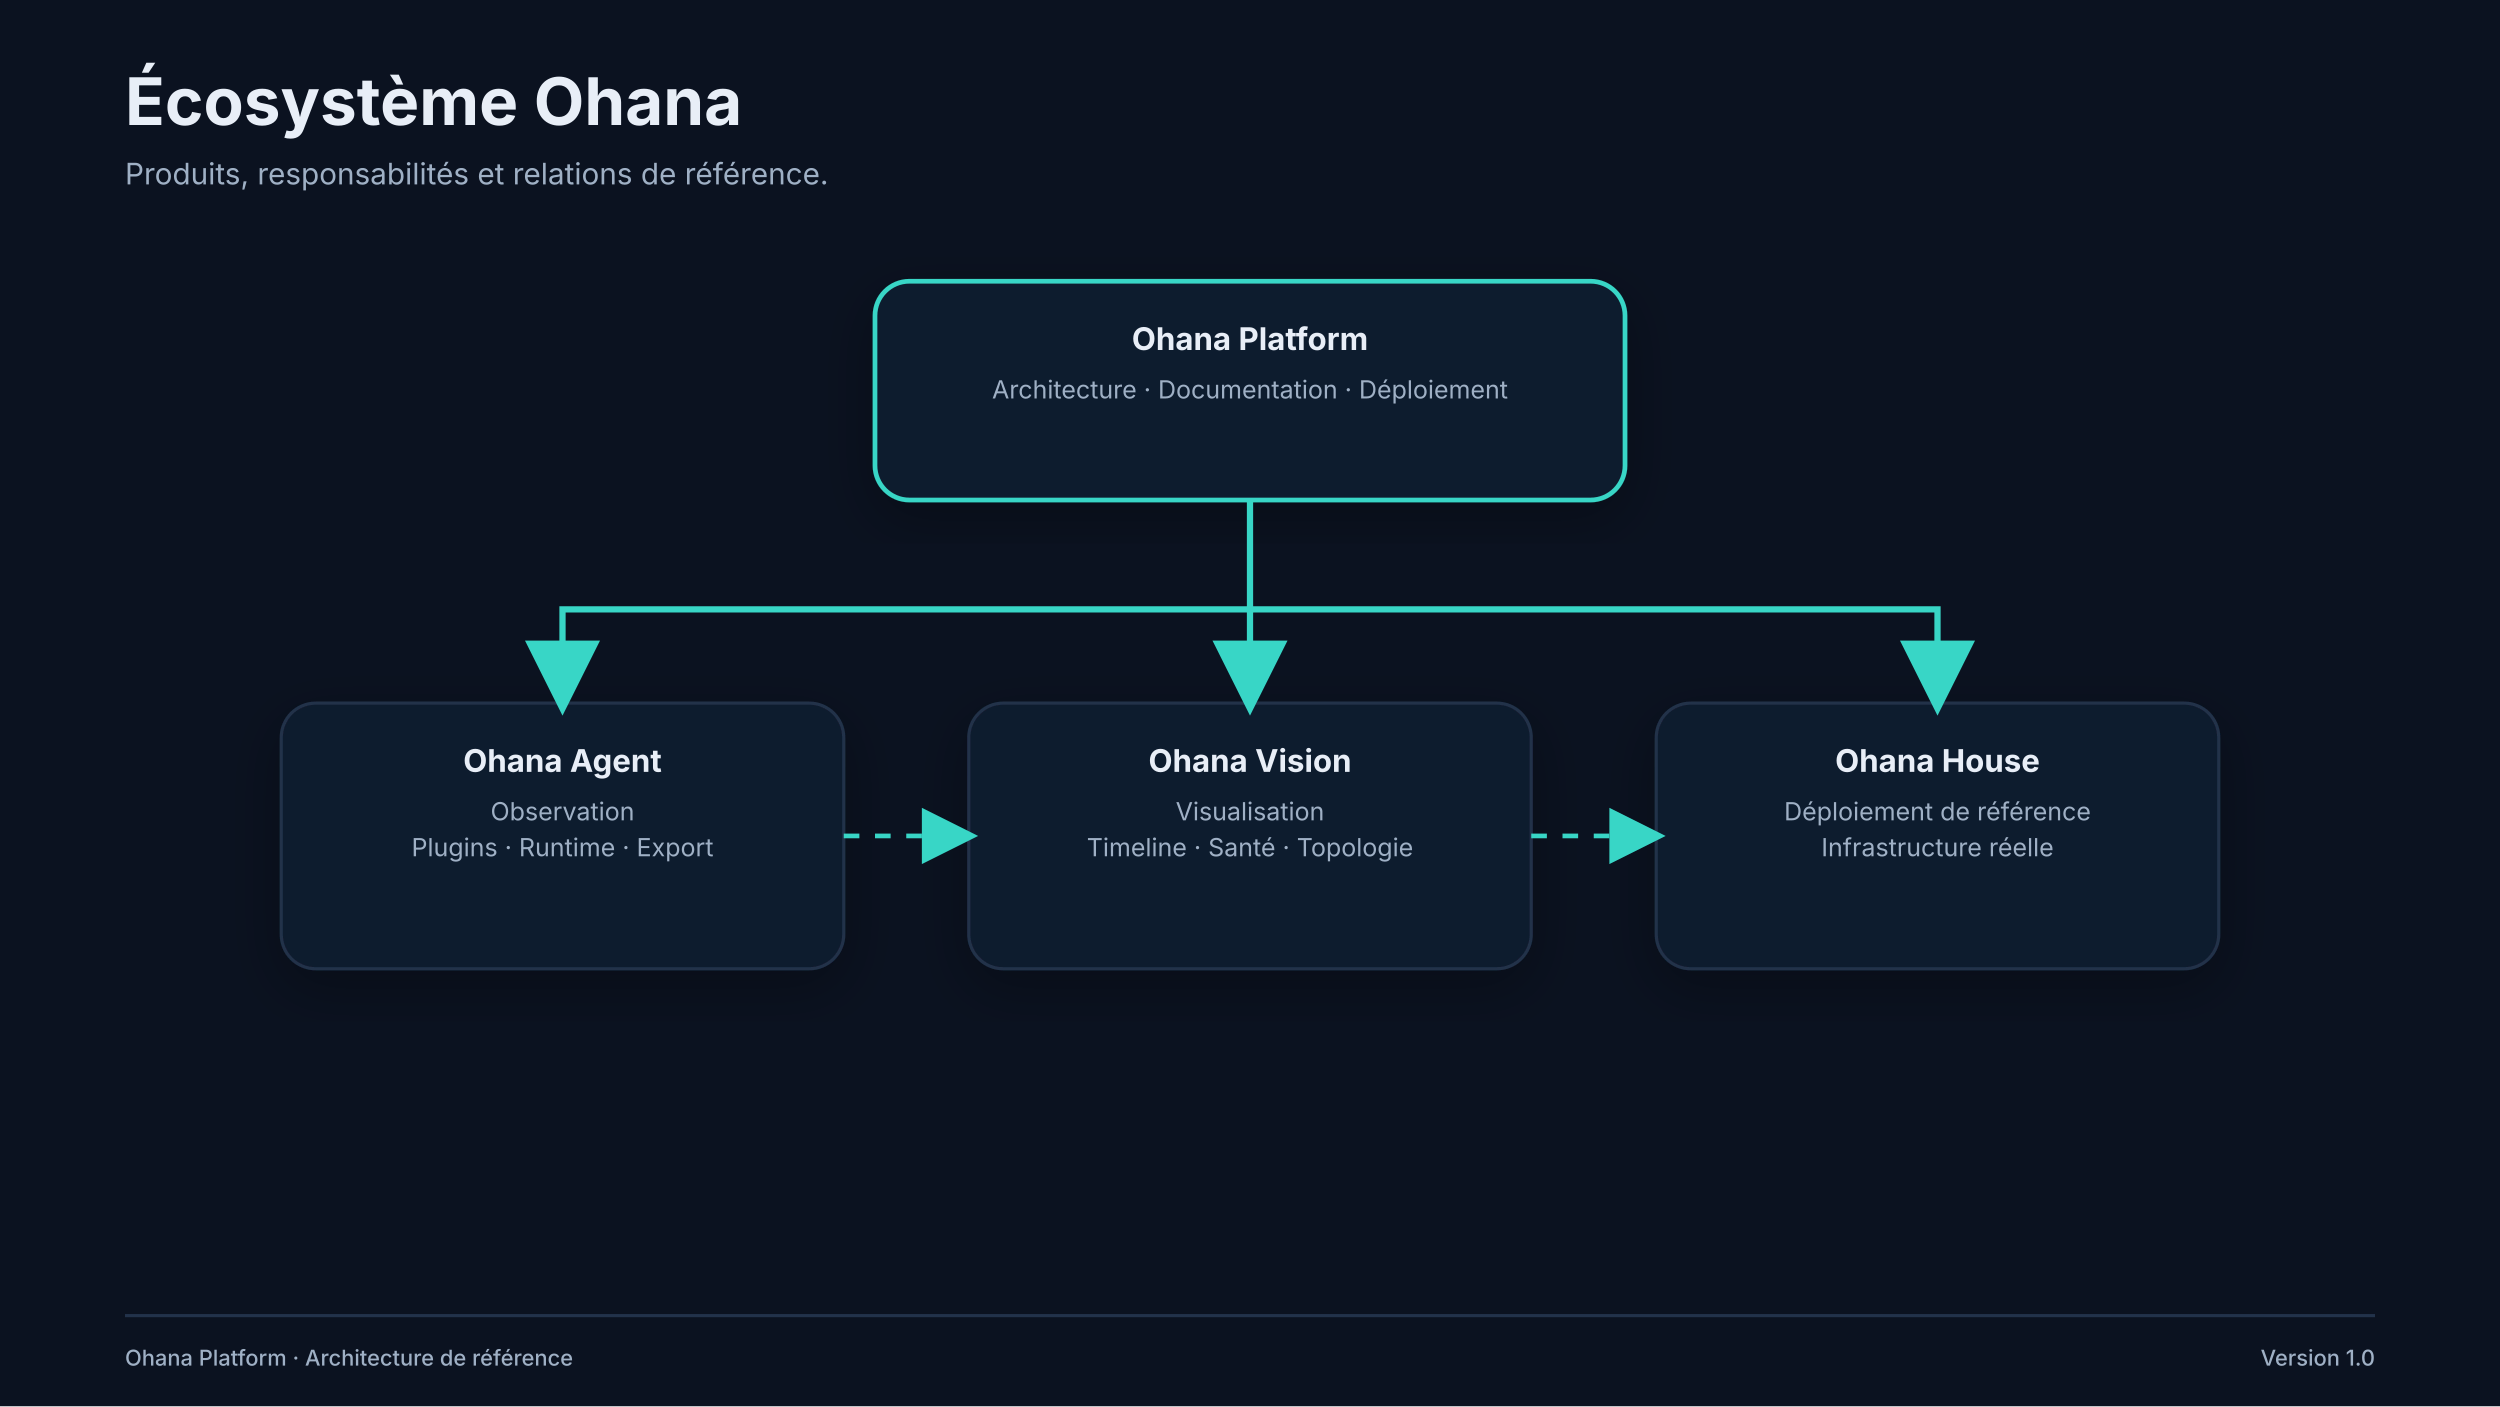
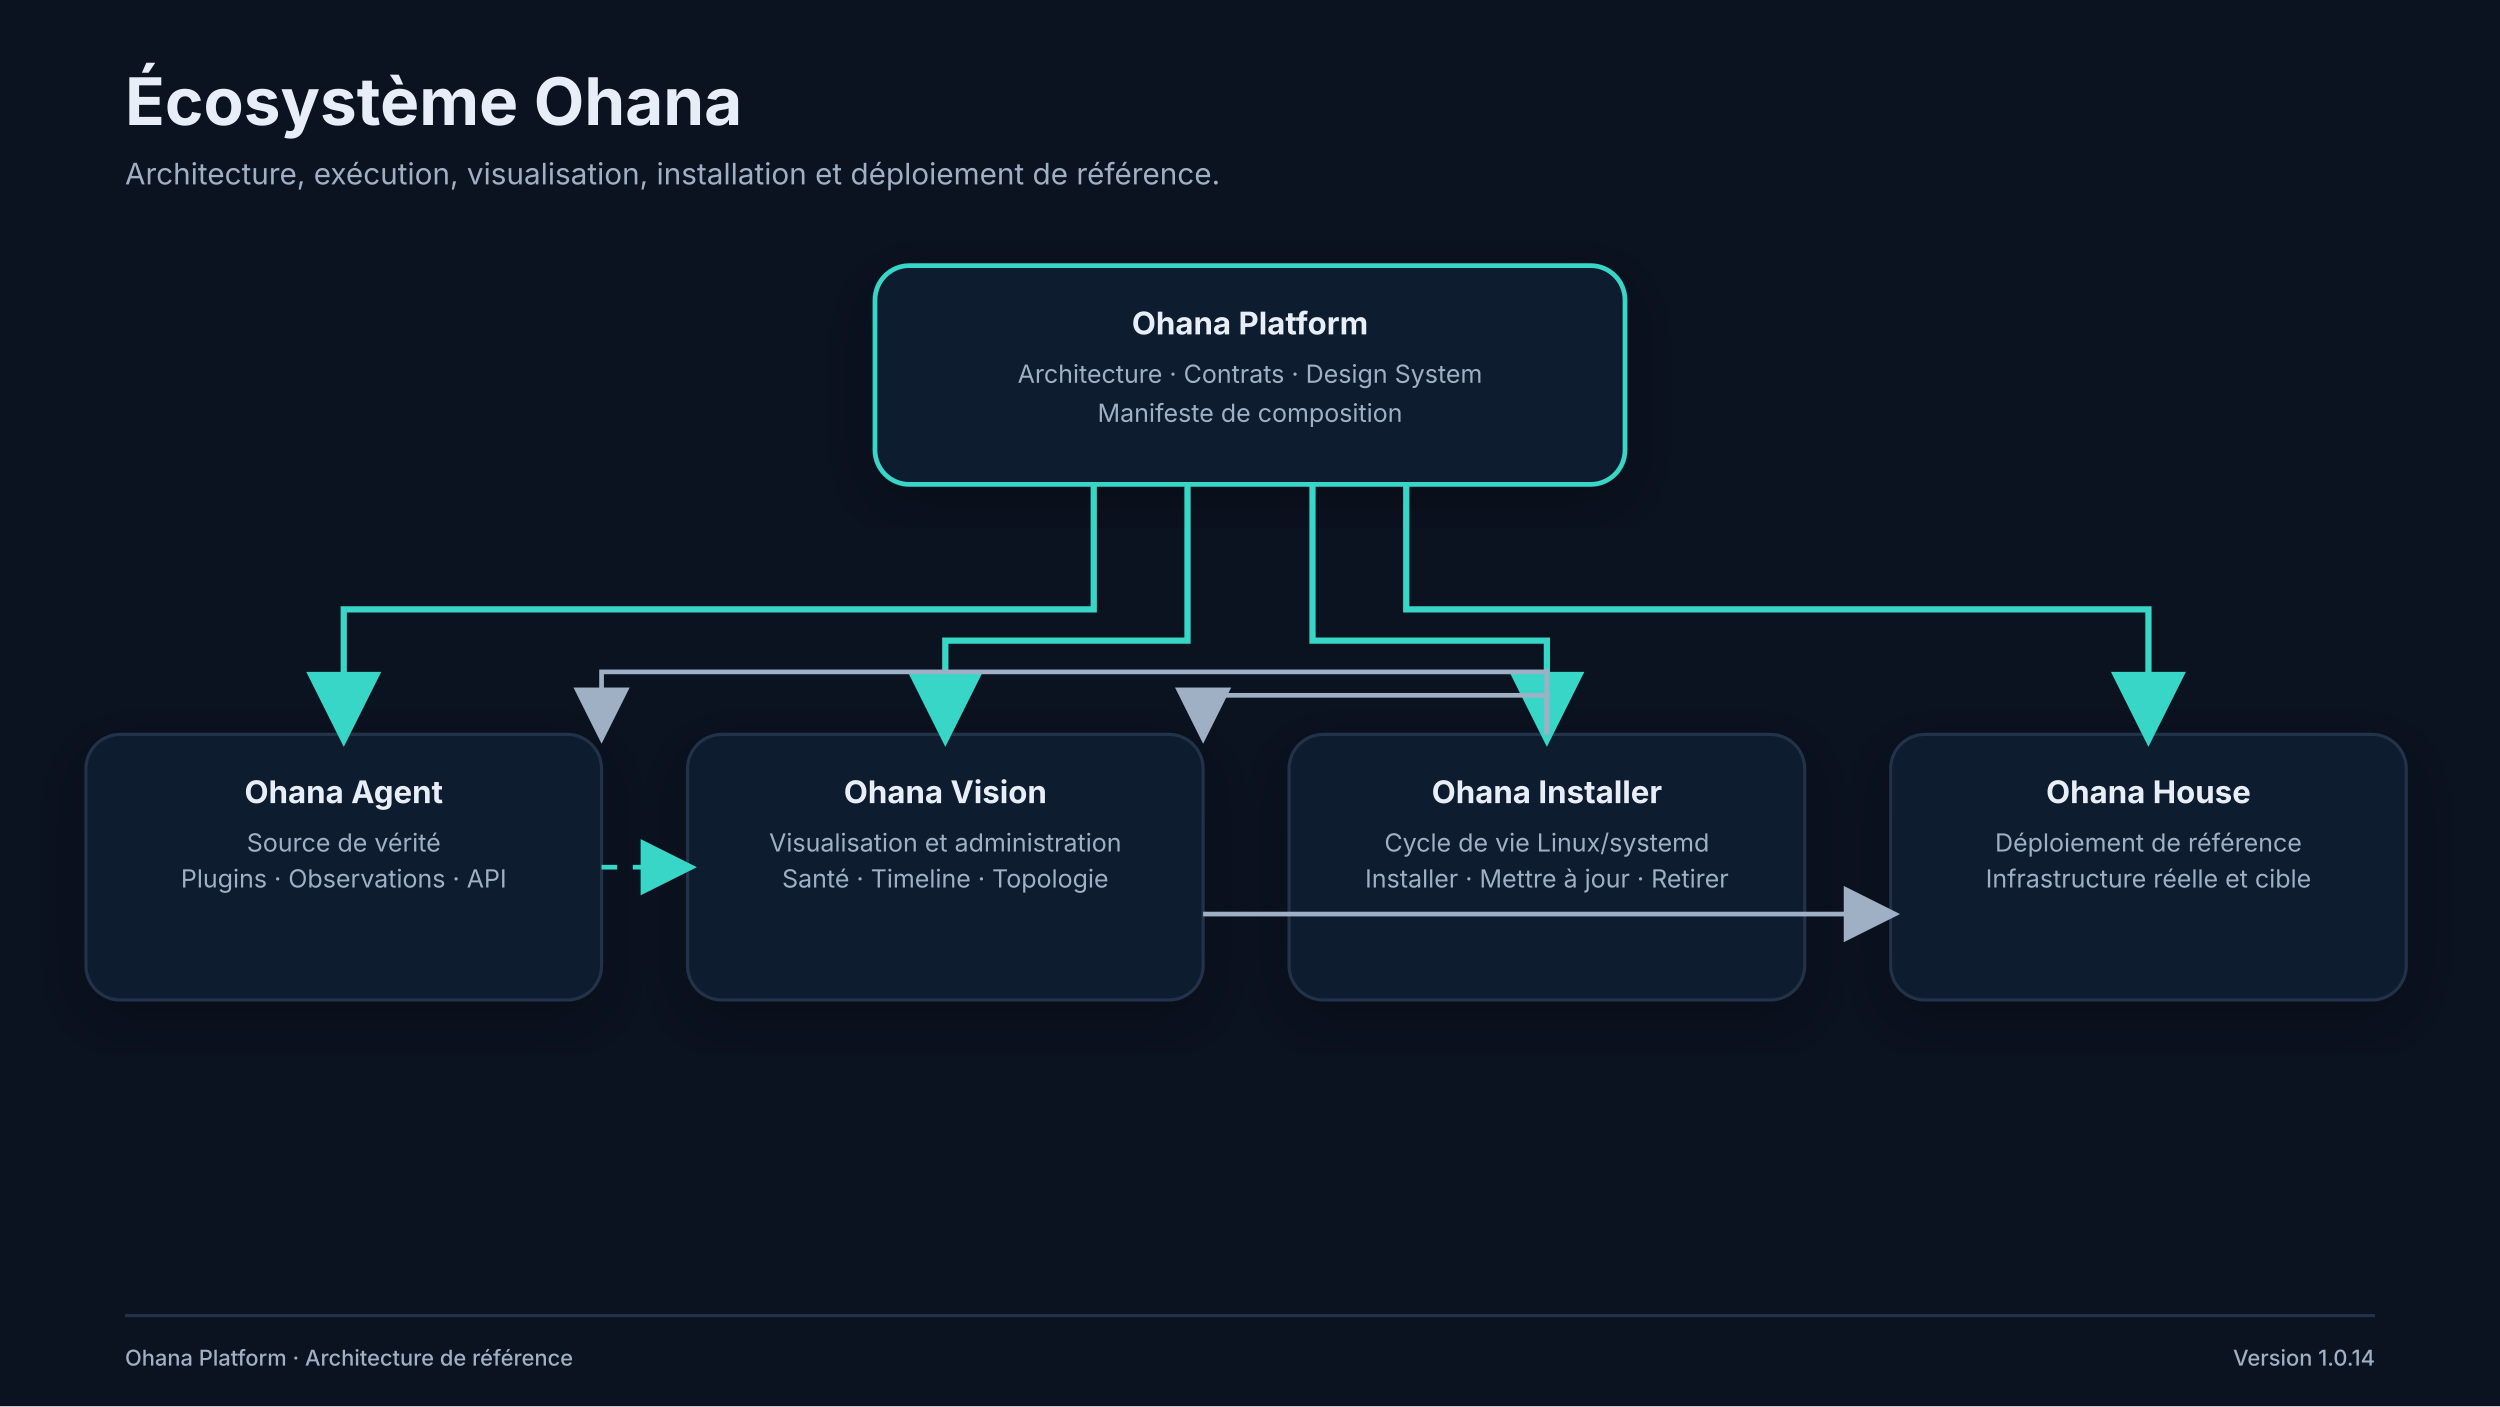
<svg xmlns="http://www.w3.org/2000/svg" width="1600" height="900" viewBox="0 0 1600 900" role="img" aria-labelledby="title desc">
  <defs>
    <filter id="shadow" x="-20%" y="-20%" width="140%" height="140%">
      <feDropShadow dx="0" dy="12" stdDeviation="18" flood-color="#000000" flood-opacity="0.28" />
    </filter>
    <marker id="arrow" markerWidth="12" markerHeight="12" refX="10" refY="6" orient="auto" markerUnits="strokeWidth">
      <path d="M0,0 L12,6 L0,12 Z" fill="#38D6C6" />
    </marker>
    <marker id="arrow-muted" markerWidth="12" markerHeight="12" refX="10" refY="6" orient="auto" markerUnits="strokeWidth">
      <path d="M0,0 L12,6 L0,12 Z" fill="#9FB0C5" />
    </marker>
    <style>
-       .title { font: 700 42px Inter, Segoe UI, Arial, sans-serif; fill: #E8EEF7; }
-       .subtitle { font: 400 19px Inter, Segoe UI, Arial, sans-serif; fill: #9FB0C5; }
-       .section { font: 700 22px Inter, Segoe UI, Arial, sans-serif; fill: #E8EEF7; }
-       .label { font: 650 20px Inter, Segoe UI, Arial, sans-serif; fill: #E8EEF7; }
-       .small { font: 400 16px Inter, Segoe UI, Arial, sans-serif; fill: #9FB0C5; }
-       .tiny { font: 500 14px Inter, Segoe UI, Arial, sans-serif; fill: #9FB0C5; }
-       .box { fill: #111B2E; stroke: #22324A; stroke-width: 2; rx: 22; }
-       .box2 { fill: #16243A; stroke: #22324A; stroke-width: 2; rx: 18; }
-       .accent-box { fill: #111B2E; stroke: #38D6C6; stroke-width: 3; rx: 22; }
-       .line { fill: none; stroke: #38D6C6; stroke-width: 4; marker-end: url(#arrow); }
-       .line-muted { fill: none; stroke: #9FB0C5; stroke-width: 3; marker-end: url(#arrow-muted); }
-       .dash { fill: none; stroke: #38D6C6; stroke-width: 3; stroke-dasharray: 10 10; marker-end: url(#arrow); }
-       .node { fill: #38D6C6; }
+       .title{font:700 42px Inter,Segoe UI,Arial,sans-serif;fill:#E8EEF7}.subtitle{font:400 19px Inter,Segoe UI,Arial,sans-serif;fill:#9FB0C5}.label{font:650 20px Inter,Segoe UI,Arial,sans-serif;fill:#E8EEF7}.small{font:400 16px Inter,Segoe UI,Arial,sans-serif;fill:#9FB0C5}.tiny{font:500 14px Inter,Segoe UI,Arial,sans-serif;fill:#9FB0C5}.box{fill:#111B2E;stroke:#22324A;stroke-width:2;rx:22}.accent-box{fill:#111B2E;stroke:#38D6C6;stroke-width:3;rx:22}.line{fill:none;stroke:#38D6C6;stroke-width:4;marker-end:url(#arrow)}.line-muted{fill:none;stroke:#9FB0C5;stroke-width:3;marker-end:url(#arrow-muted)}.dash{fill:none;stroke:#38D6C6;stroke-width:3;stroke-dasharray:10 10;marker-end:url(#arrow)}
    </style>
  </defs>
  <rect width="100%" height="100%" fill="#0B1220" />
  <text x="80" y="80" class="title">Écosystème Ohana</text>
-   <text x="80" y="118" class="subtitle">Produits, responsabilités et relations de référence.</text>
-   <rect x="560" y="180" width="480" height="140" class="accent-box" filter="url(#shadow)" />
-   <text x="800.0" y="224" text-anchor="middle" class="label">Ohana Platform</text>
-   <text x="800.0" y="255" text-anchor="middle" class="small">Architecture · Documentation · Déploiement</text>
-   <rect x="180" y="450" width="360" height="170" class="box" filter="url(#shadow)" />
-   <text x="360.0" y="494" text-anchor="middle" class="label">Ohana Agent</text>
-   <text x="360.0" y="525" text-anchor="middle" class="small">Observation</text>
-   <text x="360.0" y="548" text-anchor="middle" class="small">Plugins · Runtime · Export</text>
-   <rect x="620" y="450" width="360" height="170" class="box" filter="url(#shadow)" />
-   <text x="800.0" y="494" text-anchor="middle" class="label">Ohana Vision</text>
-   <text x="800.0" y="525" text-anchor="middle" class="small">Visualisation</text>
-   <text x="800.0" y="548" text-anchor="middle" class="small">Timeline · Santé · Topologie</text>
-   <rect x="1060" y="450" width="360" height="170" class="box" filter="url(#shadow)" />
-   <text x="1240.0" y="494" text-anchor="middle" class="label">Ohana House</text>
-   <text x="1240.0" y="525" text-anchor="middle" class="small">Déploiement de référence</text>
-   <text x="1240.0" y="548" text-anchor="middle" class="small">Infrastructure réelle</text>
-   <path d="M800 320 V390 H360 V450" class="line" />
-   <path d="M800 390 H800 V450" class="line" />
-   <path d="M800 390 H1240 V450" class="line" />
-   <path d="M540 535 H620" class="dash" />
-   <path d="M980 535 H1060" class="dash" />
+   <text x="80" y="118" class="subtitle">Architecture, exécution, visualisation, installation et déploiement de référence.</text>
+   <rect x="560" y="170" width="480" height="140" class="accent-box" filter="url(#shadow)" />
+   <text x="800" y="214" text-anchor="middle" class="label">Ohana Platform</text>
+   <text x="800" y="245" text-anchor="middle" class="small">Architecture · Contrats · Design System</text>
+   <text x="800" y="270" text-anchor="middle" class="small">Manifeste de composition</text>
+   <rect x="55" y="470" width="330" height="170" class="box" filter="url(#shadow)" />
+   <text x="220" y="514" text-anchor="middle" class="label">Ohana Agent</text>
+   <text x="220" y="545" text-anchor="middle" class="small">Source de vérité</text>
+   <text x="220" y="568" text-anchor="middle" class="small">Plugins · Observations · API</text>
+   <rect x="440" y="470" width="330" height="170" class="box" filter="url(#shadow)" />
+   <text x="605" y="514" text-anchor="middle" class="label">Ohana Vision</text>
+   <text x="605" y="545" text-anchor="middle" class="small">Visualisation et administration</text>
+   <text x="605" y="568" text-anchor="middle" class="small">Santé · Timeline · Topologie</text>
+   <rect x="825" y="470" width="330" height="170" class="box" filter="url(#shadow)" />
+   <text x="990" y="514" text-anchor="middle" class="label">Ohana Installer</text>
+   <text x="990" y="545" text-anchor="middle" class="small">Cycle de vie Linux/systemd</text>
+   <text x="990" y="568" text-anchor="middle" class="small">Installer · Mettre à jour · Retirer</text>
+   <rect x="1210" y="470" width="330" height="170" class="box" filter="url(#shadow)" />
+   <text x="1375" y="514" text-anchor="middle" class="label">Ohana House</text>
+   <text x="1375" y="545" text-anchor="middle" class="small">Déploiement de référence</text>
+   <text x="1375" y="568" text-anchor="middle" class="small">Infrastructure réelle et cible</text>
+   <path d="M700 310 V390 H220 V470" class="line" />
+   <path d="M760 310 V410 H605 V470" class="line" />
+   <path d="M840 310 V410 H990 V470" class="line" />
+   <path d="M900 310 V390 H1375 V470" class="line" />
+   <path d="M385 555 H440" class="dash" />
+   <path d="M990 470 V430 H385 V470" class="line-muted" />
+   <path d="M990 470 V445 H770 V470" class="line-muted" />
+   <path d="M770 585 H1210" class="line-muted" />
  <line x1="80" y1="842" x2="1520" y2="842" stroke="#22324A" stroke-width="2" />
  <text x="80" y="874" class="tiny">Ohana Platform · Architecture de référence</text>
-   <text x="1520" y="874" text-anchor="end" class="tiny">Version 1.0</text>
+   <text x="1520" y="874" text-anchor="end" class="tiny">Version 1.0.14</text>
</svg>
